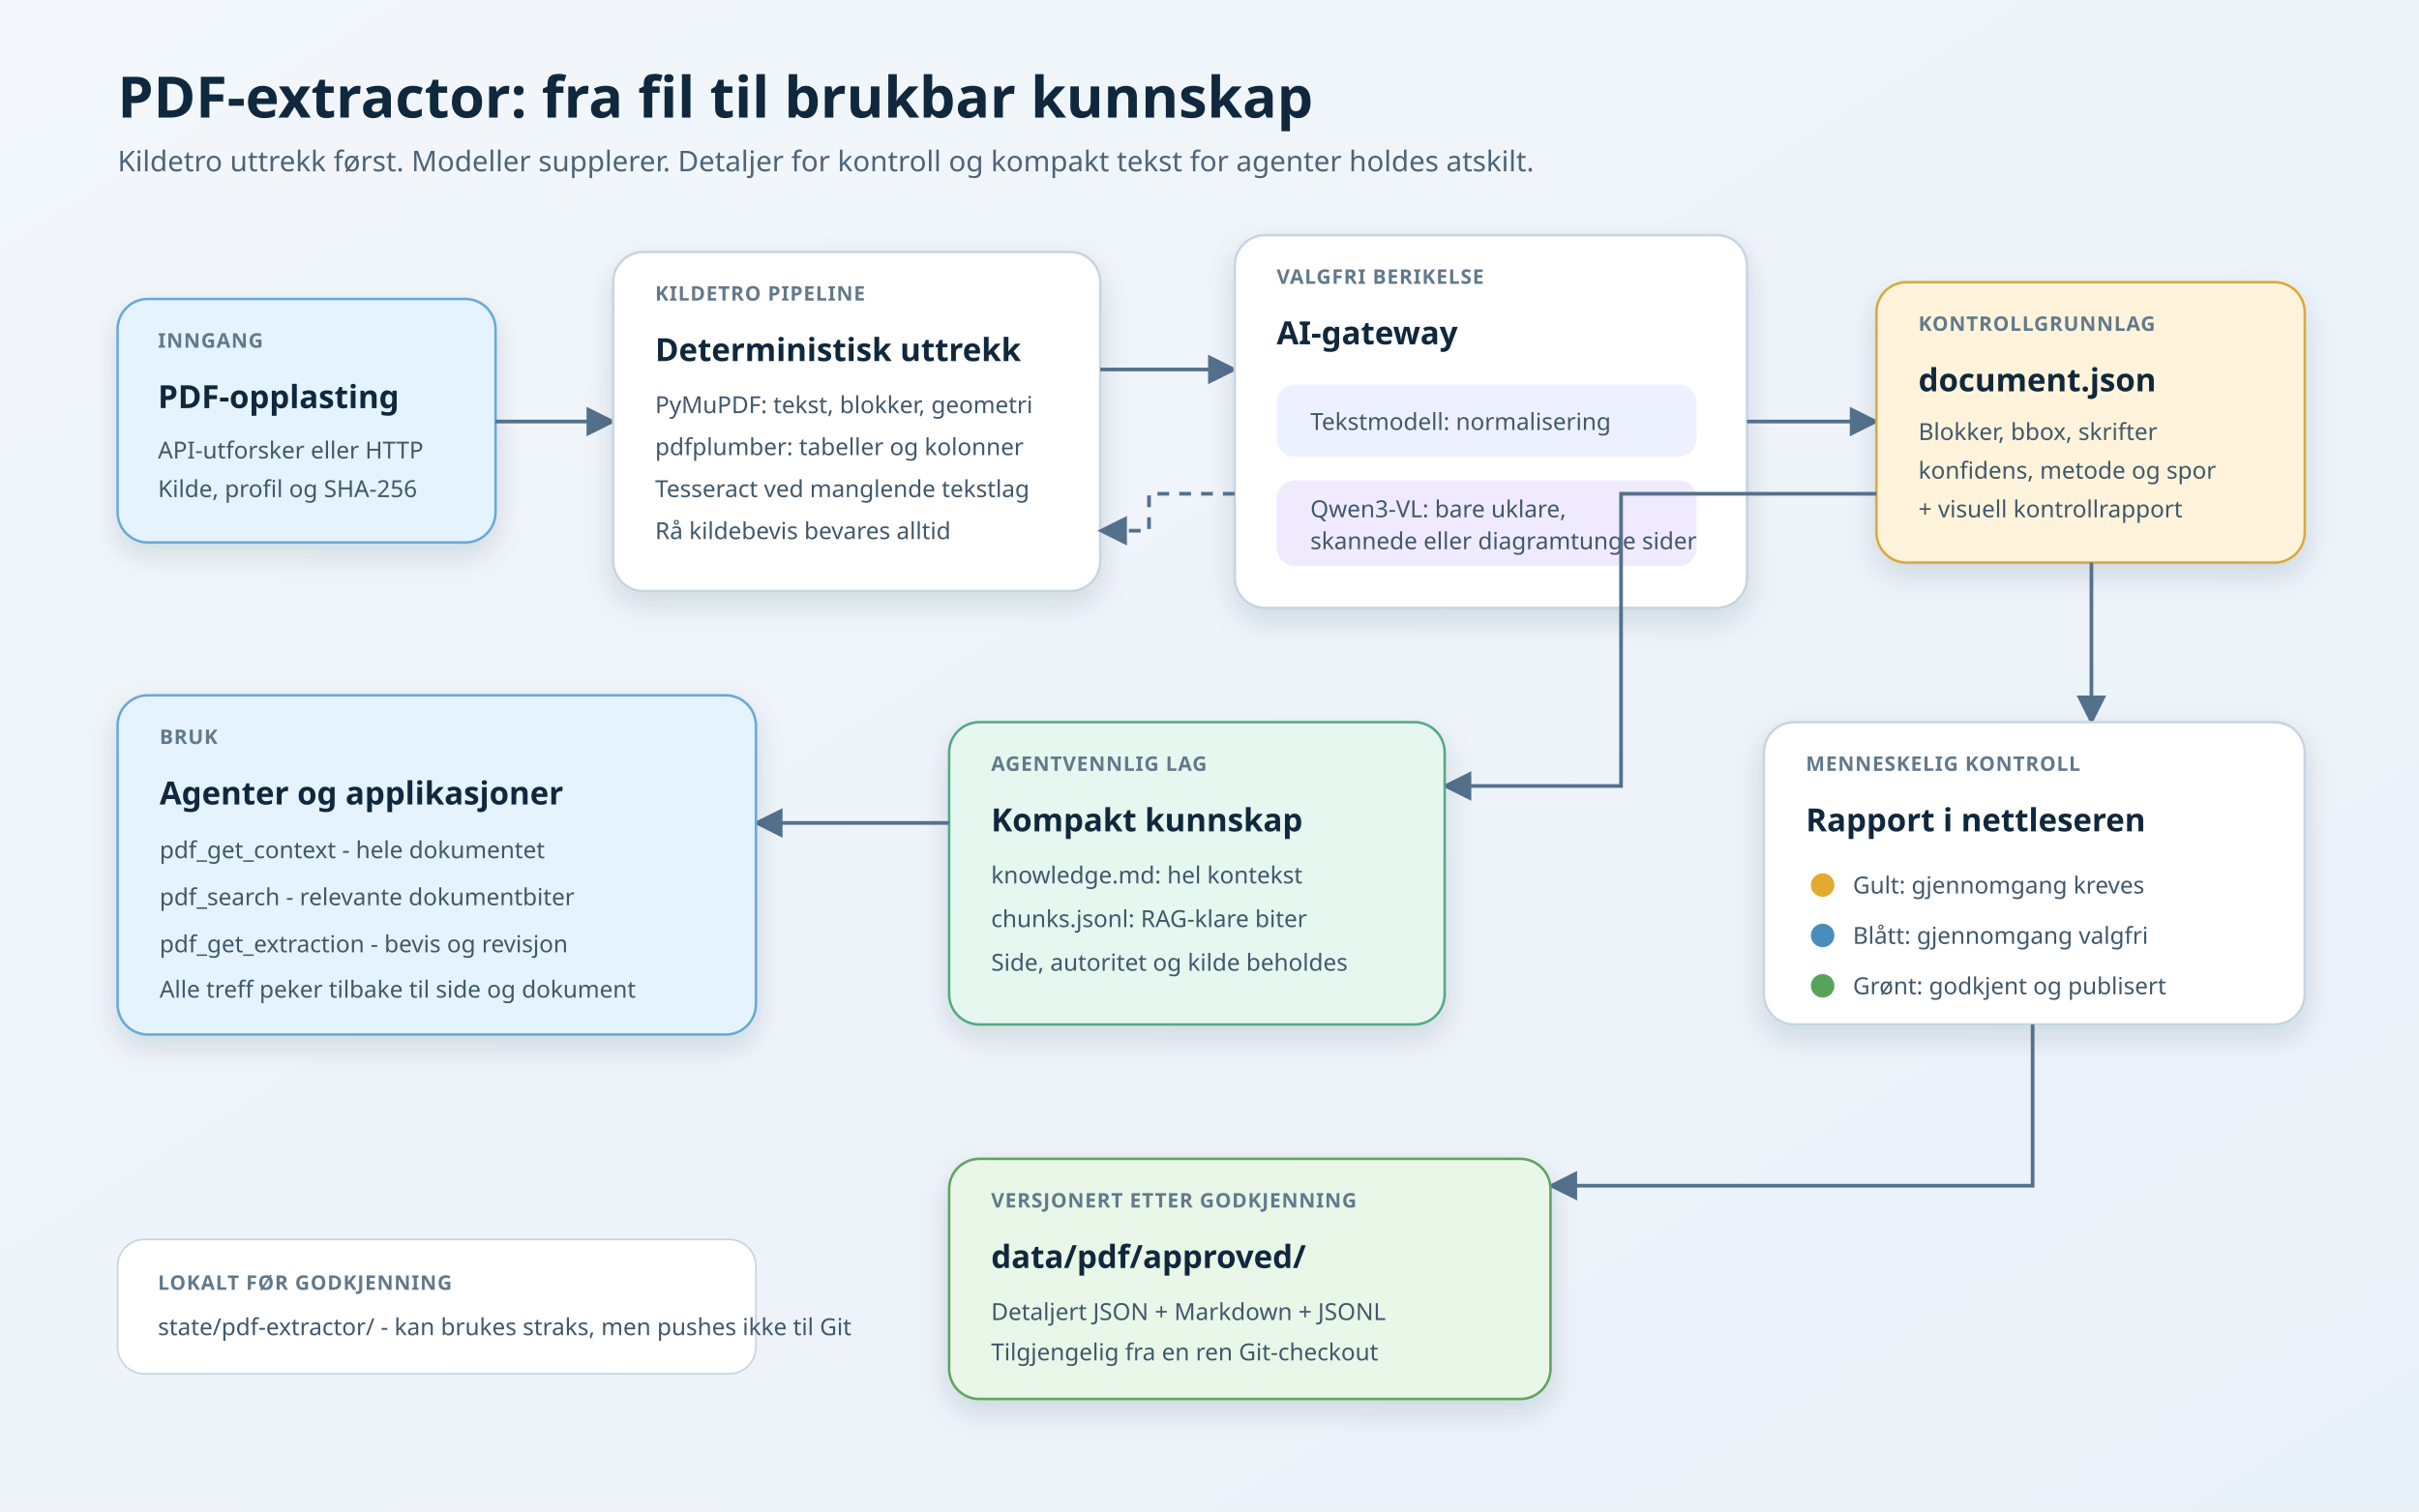
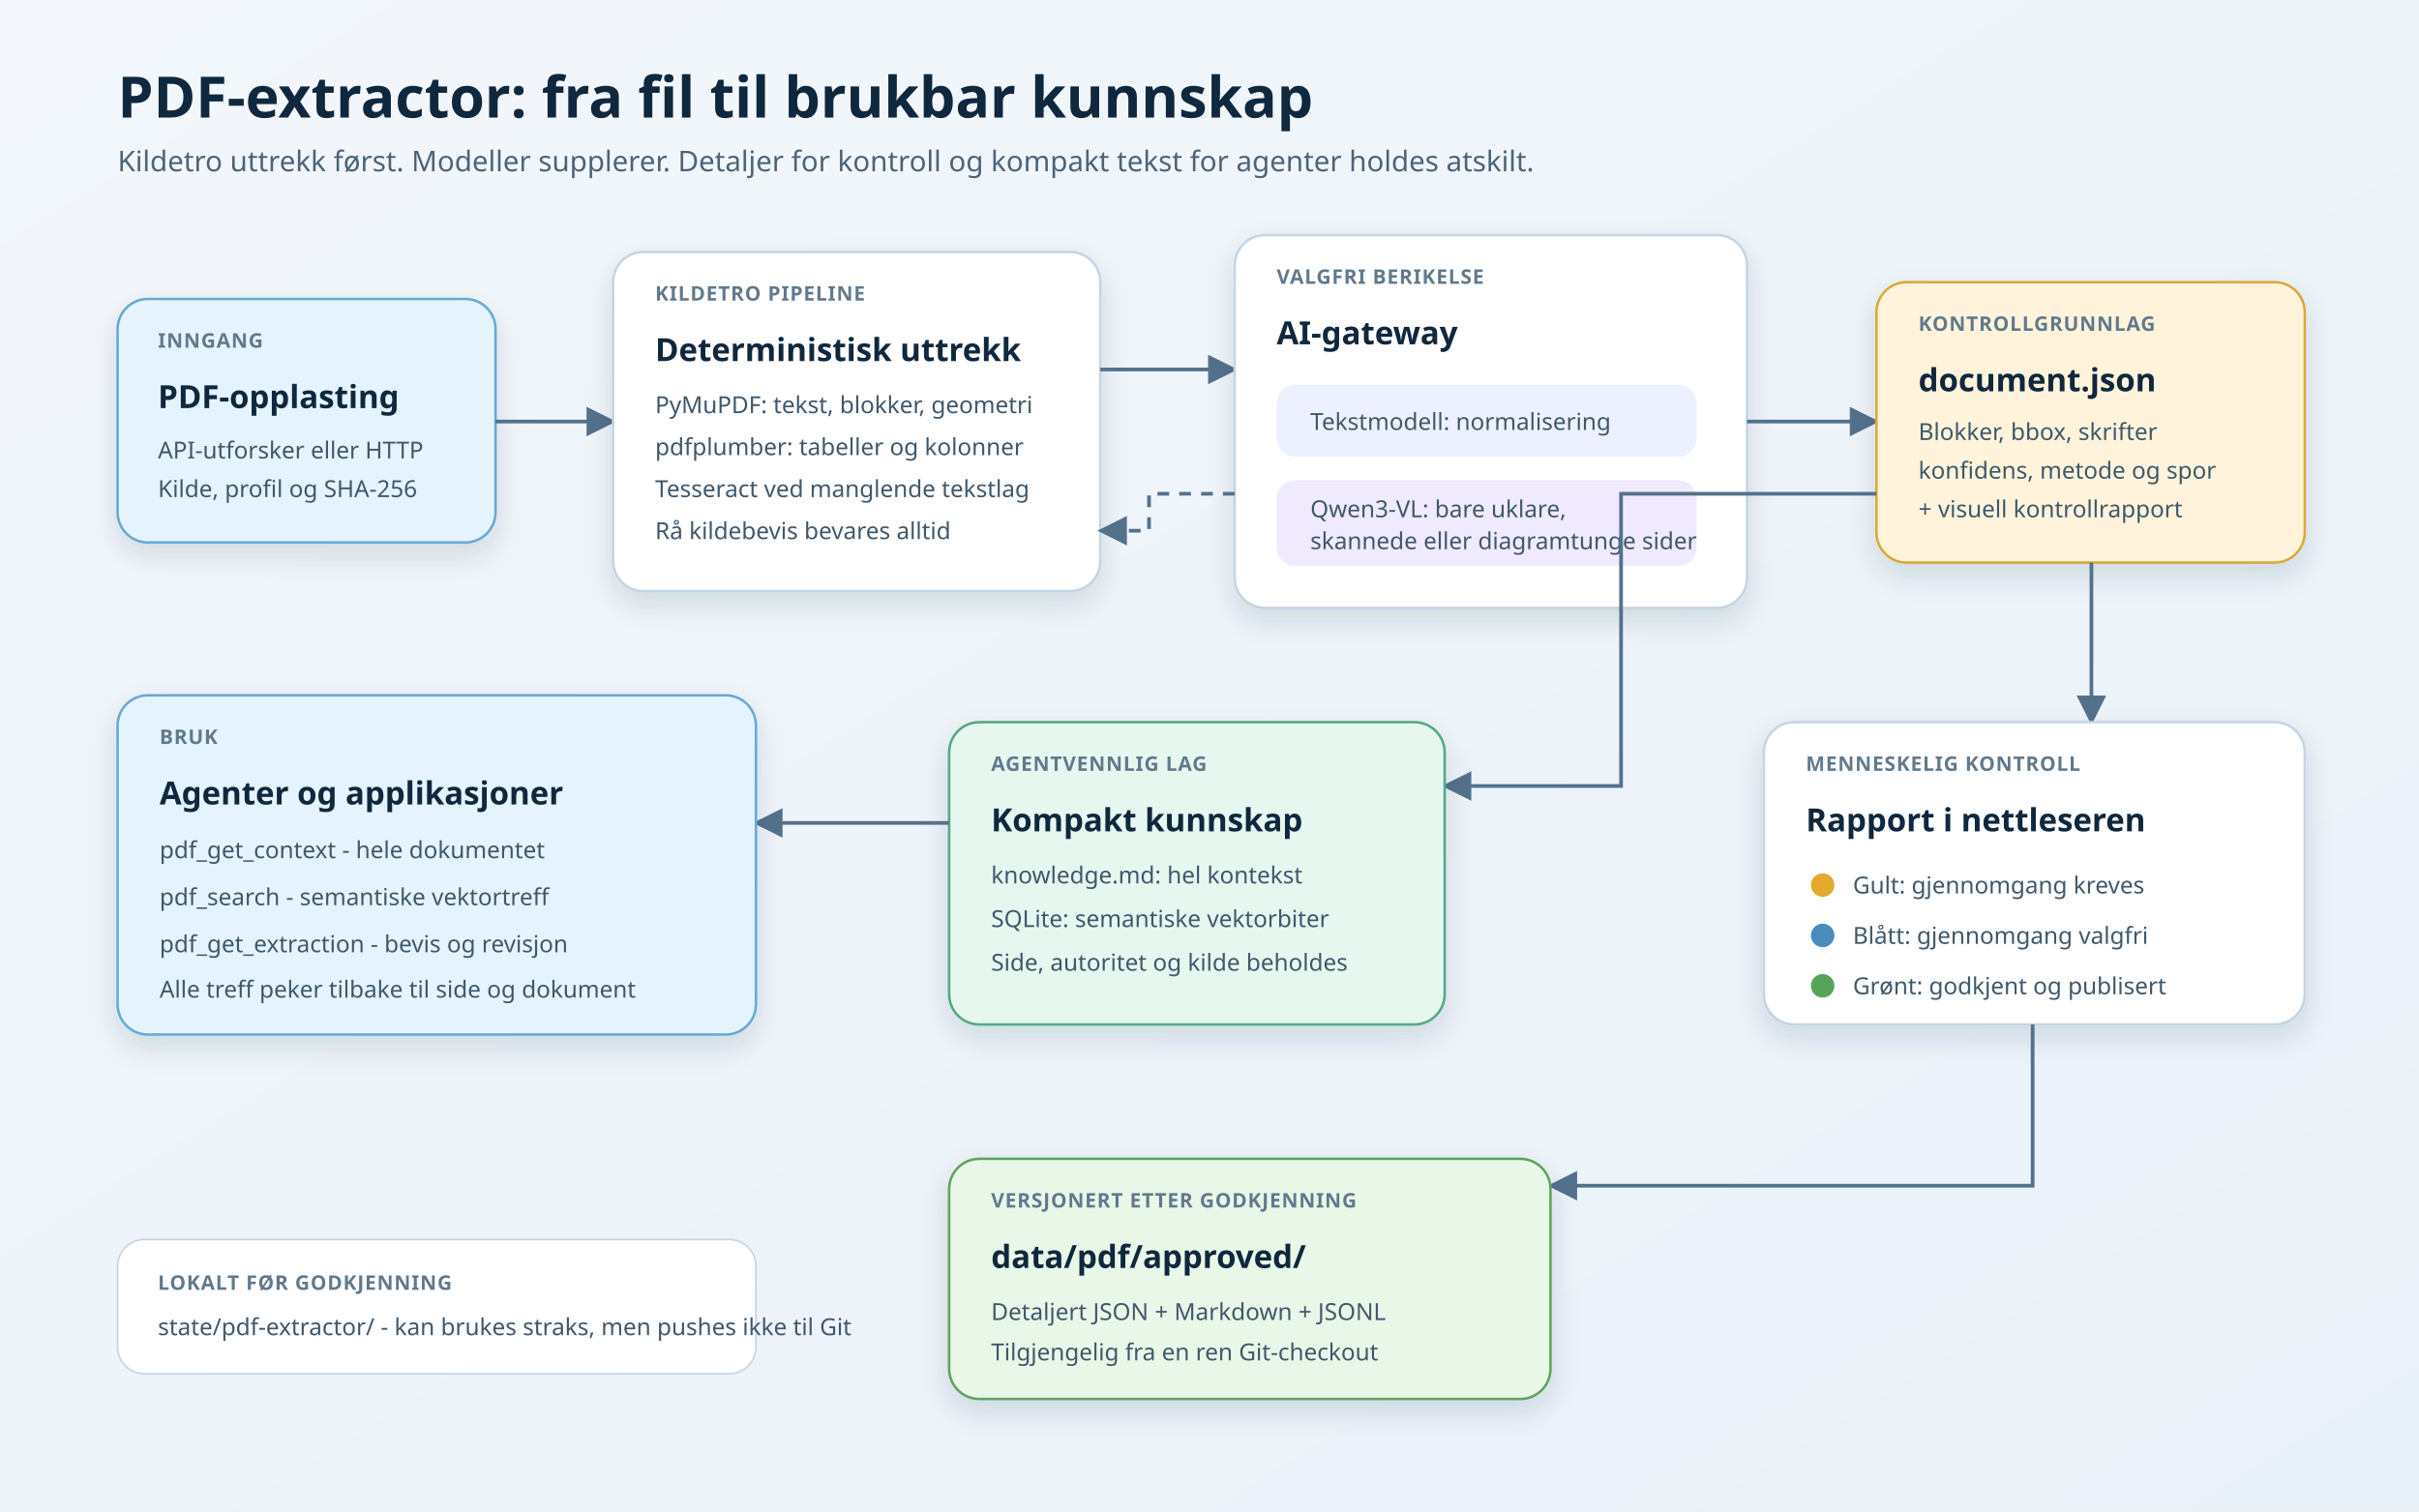
<svg xmlns="http://www.w3.org/2000/svg" width="1440" height="900" viewBox="0 0 1440 900" role="img" aria-labelledby="title desc">
  <defs>
    <linearGradient id="bg" x1="0" y1="0" x2="1" y2="1">
      <stop stop-color="#f3f7fb" />
      <stop offset="1" stop-color="#e9f1f8" />
    </linearGradient>
    <filter id="shadow" x="-15%" y="-15%" width="130%" height="140%">
      <feDropShadow dx="0" dy="7" stdDeviation="8" flood-color="#17324d" flood-opacity=".14" />
    </filter>
    <marker id="arrow" viewBox="0 0 10 10" refX="9" refY="5" markerWidth="8" markerHeight="8" orient="auto-start-reverse">
      <path d="M0 0l10 5-10 5z" fill="#54718c" />
    </marker>
    <style>
      .title{font:700 34px system-ui,sans-serif;fill:#10283d}.subtitle{font:400 17px system-ui,sans-serif;fill:#4d6478}.h{font:700 19px system-ui,sans-serif;fill:#10283d}.t{font:400 14px system-ui,sans-serif;fill:#40586c}.small{font:600 12px system-ui,sans-serif;fill:#62798c;letter-spacing:.5px}.box{fill:#fff;stroke:#c5d5e2;stroke-width:1.5;rx:18;filter:url(#shadow)}.primary{fill:#e5f3ff;stroke:#68a9d6}.evidence{fill:#fff4db;stroke:#dba83a}.knowledge{fill:#e5f7ef;stroke:#55a985}.approved{fill:#e9f7e8;stroke:#61a35e}.line{fill:none;stroke:#54718c;stroke-width:2.2;marker-end:url(#arrow)}.dash{stroke-dasharray:7 6}.pill{rx:11}.white{fill:#fff}
    </style>
  </defs>
  <rect width="1440" height="900" fill="url(#bg)" />
  <text class="title" x="70" y="70">PDF-extractor: fra fil til brukbar kunnskap</text>
  <text class="subtitle" x="70" y="102">Kildetro uttrekk først. Modeller supplerer. Detaljer for kontroll og kompakt tekst for agenter holdes atskilt.</text>
  <rect class="box primary" x="70" y="178" width="225" height="145" />
  <text class="small" x="94" y="207">INNGANG</text>
  <text class="h" x="94" y="243">PDF-opplasting</text>
  <text class="t" x="94" y="273">API-utforsker eller HTTP</text>
  <text class="t" x="94" y="296">Kilde, profil og SHA-256</text>
  <path class="line" d="M295 251H365" />
  <rect class="box" x="365" y="150" width="290" height="202" />
  <text class="small" x="390" y="179">KILDETRO PIPELINE</text>
  <text class="h" x="390" y="215">Deterministisk uttrekk</text>
  <text class="t" x="390" y="246">PyMuPDF: tekst, blokker, geometri</text>
  <text class="t" x="390" y="271">pdfplumber: tabeller og kolonner</text>
  <text class="t" x="390" y="296">Tesseract ved manglende tekstlag</text>
  <text class="t" x="390" y="321">Rå kildebevis bevares alltid</text>
  <path class="line" d="M655 220H735" />
  <rect class="box" x="735" y="140" width="305" height="222" />
  <text class="small" x="760" y="169">VALGFRI BERIKELSE</text>
  <text class="h" x="760" y="205">AI-gateway</text>
  <rect class="pill" x="760" y="229" width="250" height="43" fill="#edf1ff" />
  <text class="t" x="780" y="256">Tekstmodell: normalisering</text>
  <rect class="pill" x="760" y="286" width="250" height="51" fill="#f0eafe" />
  <text class="t" x="780" y="308">Qwen3-VL: bare uklare,</text>
  <text class="t" x="780" y="327">skannede eller diagramtunge sider</text>
  <path class="line dash" d="M735 294H684V316H655" />
  <path class="line" d="M1040 251H1117" />
  <rect class="box evidence" x="1117" y="168" width="255" height="167" />
  <text class="small" x="1142" y="197">KONTROLLGRUNNLAG</text>
  <text class="h" x="1142" y="233">document.json</text>
  <text class="t" x="1142" y="262">Blokker, bbox, skrifter</text>
  <text class="t" x="1142" y="285">konfidens, metode og spor</text>
  <text class="t" x="1142" y="308">+ visuell kontrollrapport</text>
  <path class="line" d="M1245 335V430" />
  <rect class="box" x="1050" y="430" width="322" height="180" />
  <text class="small" x="1075" y="459">MENNESKELIG KONTROLL</text>
  <text class="h" x="1075" y="495">Rapport i nettleseren</text>
  <circle cx="1085" cy="527" r="7" fill="#e2aa2e" />
  <text class="t" x="1103" y="532">Gult: gjennomgang kreves</text>
  <circle cx="1085" cy="557" r="7" fill="#4a8dbb" />
  <text class="t" x="1103" y="562">Blått: gjennomgang valgfri</text>
  <circle cx="1085" cy="587" r="7" fill="#56a35c" />
  <text class="t" x="1103" y="592">Grønt: godkjent og publisert</text>
  <path class="line" d="M1117 294H965V468H860" />
  <rect class="box knowledge" x="565" y="430" width="295" height="180" />
  <text class="small" x="590" y="459">AGENTVENNLIG LAG</text>
  <text class="h" x="590" y="495">Kompakt kunnskap</text>
  <text class="t" x="590" y="526">knowledge.md: hel kontekst</text>
-   <text class="t" x="590" y="552">chunks.jsonl: RAG-klare biter</text>
+   <text class="t" x="590" y="552">SQLite: semantiske vektorbiter</text>
  <text class="t" x="590" y="578">Side, autoritet og kilde beholdes</text>
  <path class="line" d="M565 490H450" />
  <rect class="box primary" x="70" y="414" width="380" height="202" />
  <text class="small" x="95" y="443">BRUK</text>
  <text class="h" x="95" y="479">Agenter og applikasjoner</text>
  <text class="t" x="95" y="511">pdf_get_context - hele dokumentet</text>
-   <text class="t" x="95" y="539">pdf_search - relevante dokumentbiter</text>
+   <text class="t" x="95" y="539">pdf_search - semantiske vektortreff</text>
  <text class="t" x="95" y="567">pdf_get_extraction - bevis og revisjon</text>
  <text class="t" x="95" y="594">Alle treff peker tilbake til side og dokument</text>
  <path class="line" d="M1210 610V706H923" />
  <rect class="box approved" x="565" y="690" width="358" height="143" />
  <text class="small" x="590" y="719">VERSJONERT ETTER GODKJENNING</text>
  <text class="h" x="590" y="755">data/pdf/approved/</text>
  <text class="t" x="590" y="786">Detaljert JSON + Markdown + JSONL</text>
  <text class="t" x="590" y="810">Tilgjengelig fra en ren Git-checkout</text>
  <rect x="70" y="738" width="380" height="80" rx="16" fill="#fff" stroke="#c5d5e2" />
  <text class="small" x="94" y="768">LOKALT FØR GODKJENNING</text>
  <text class="t" x="94" y="795">state/pdf-extractor/ - kan brukes straks, men pushes ikke til Git</text>
</svg>
